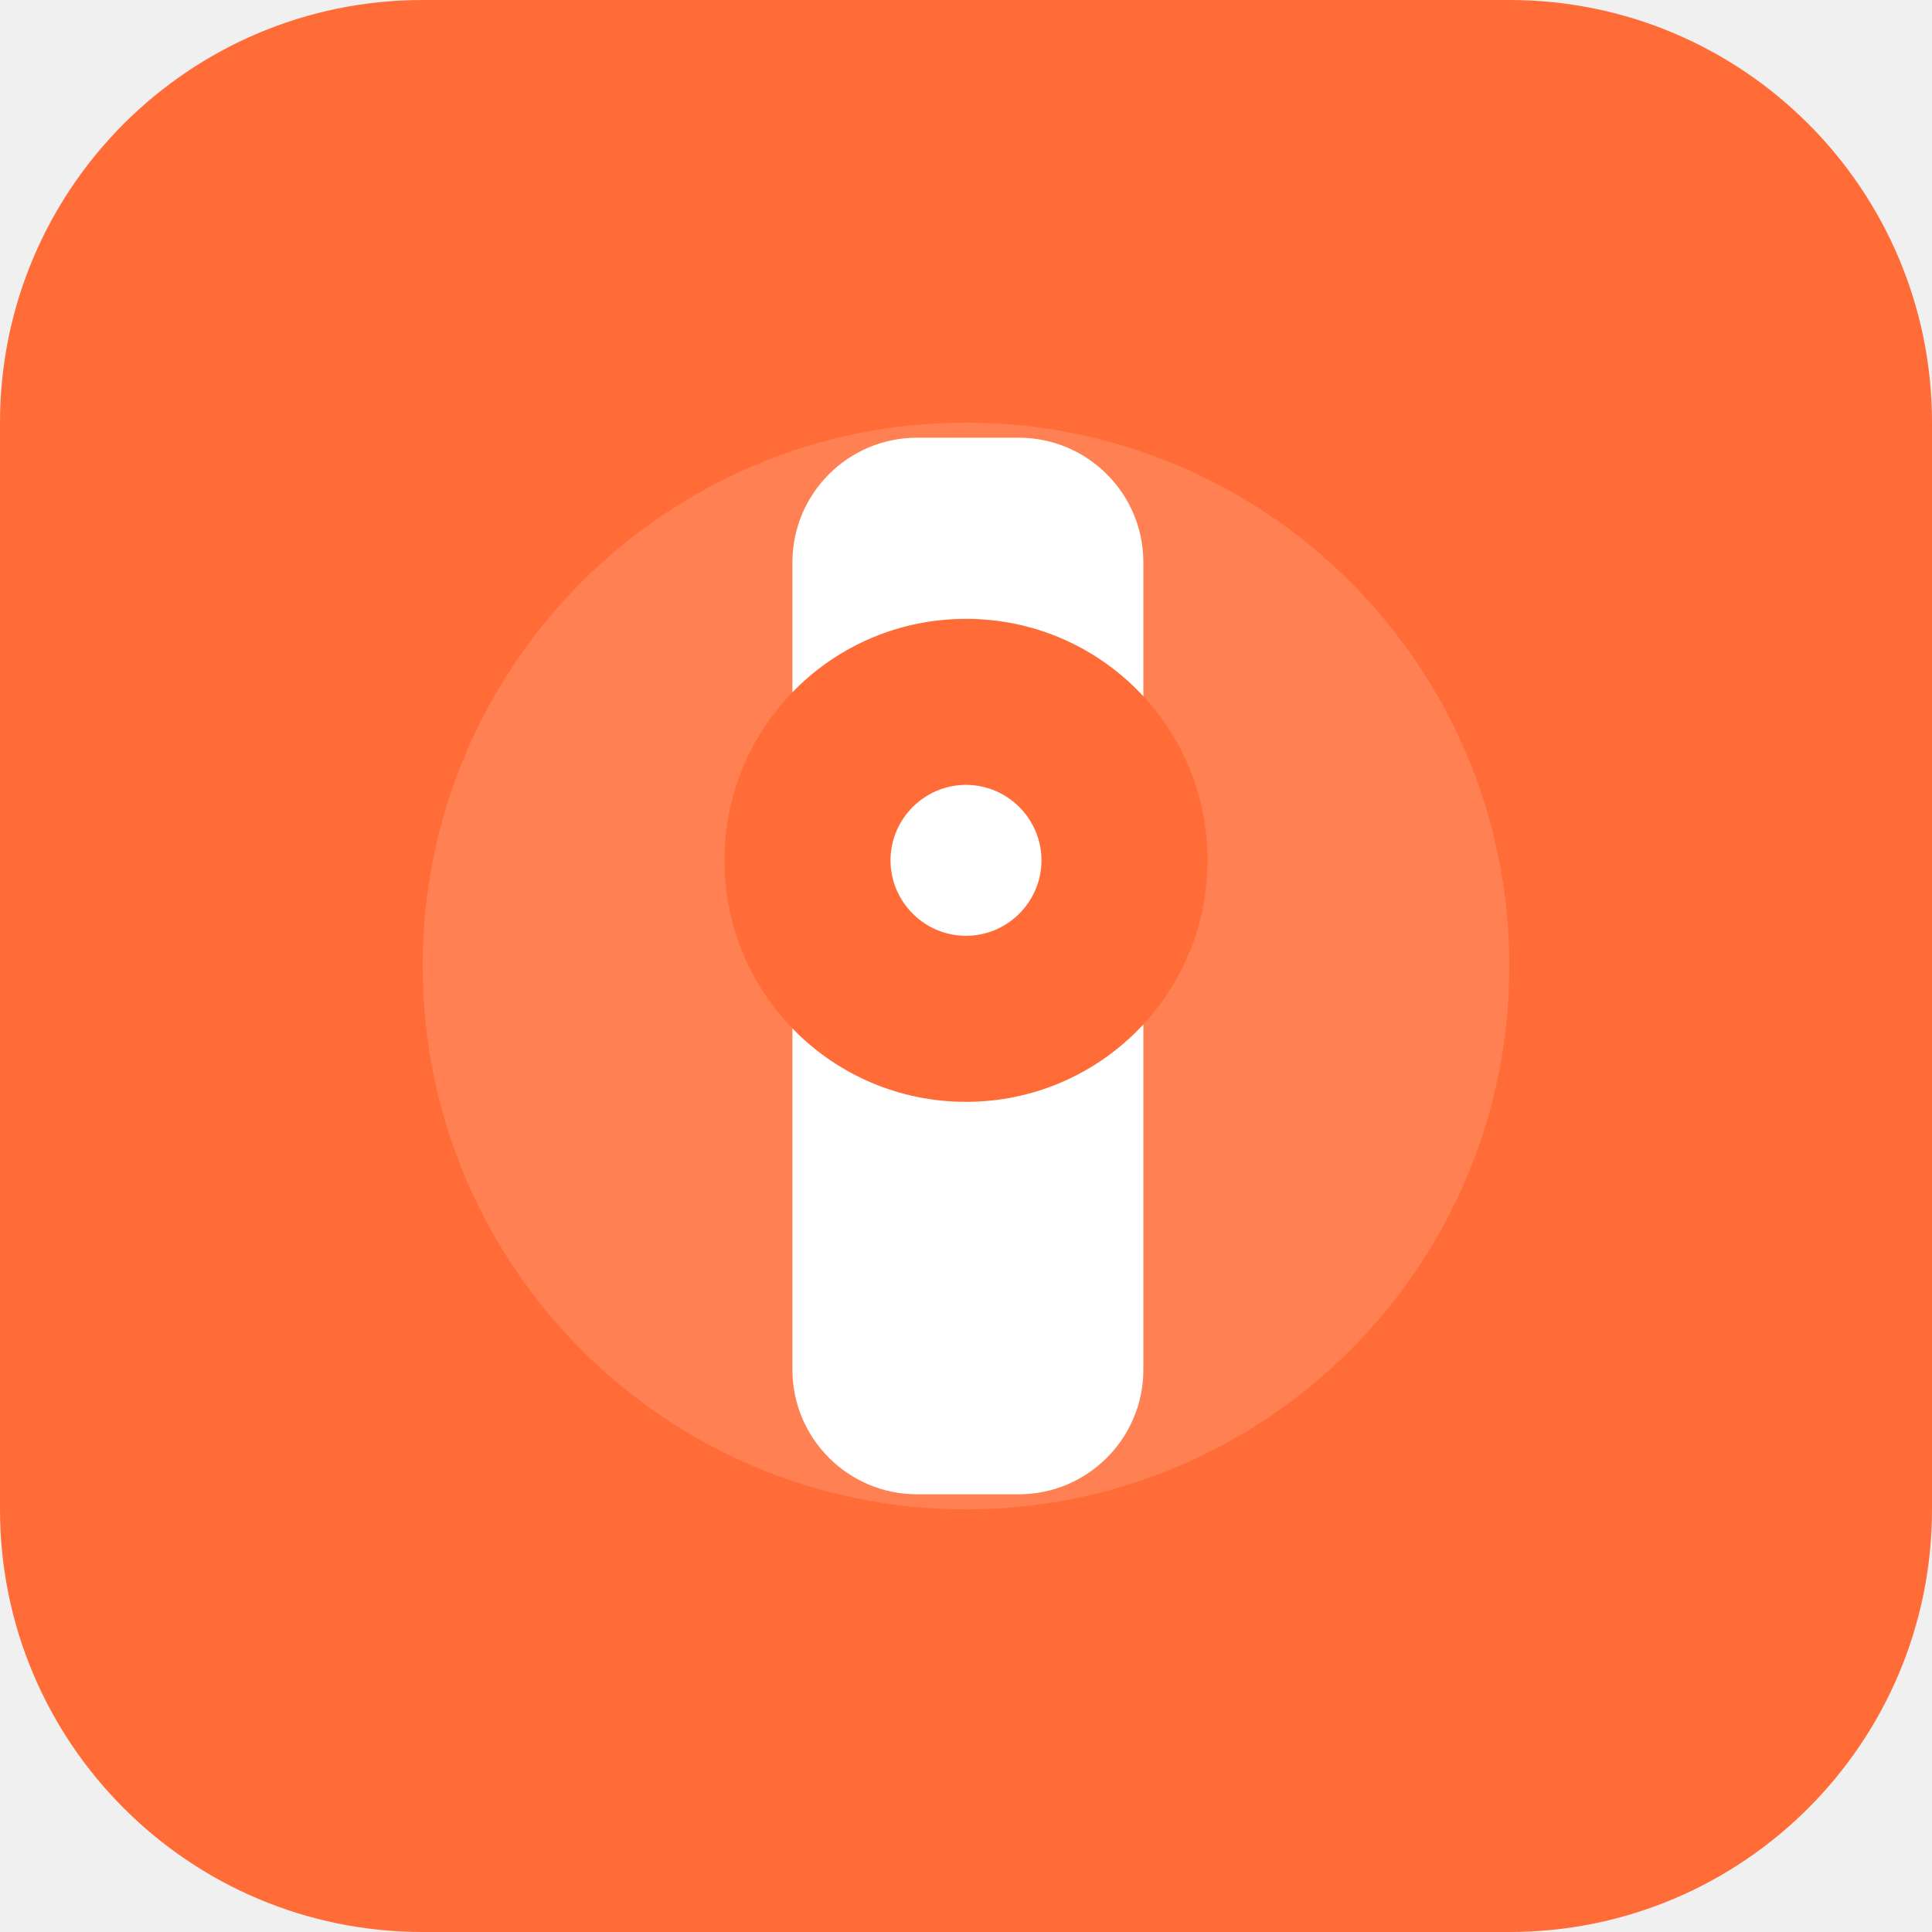
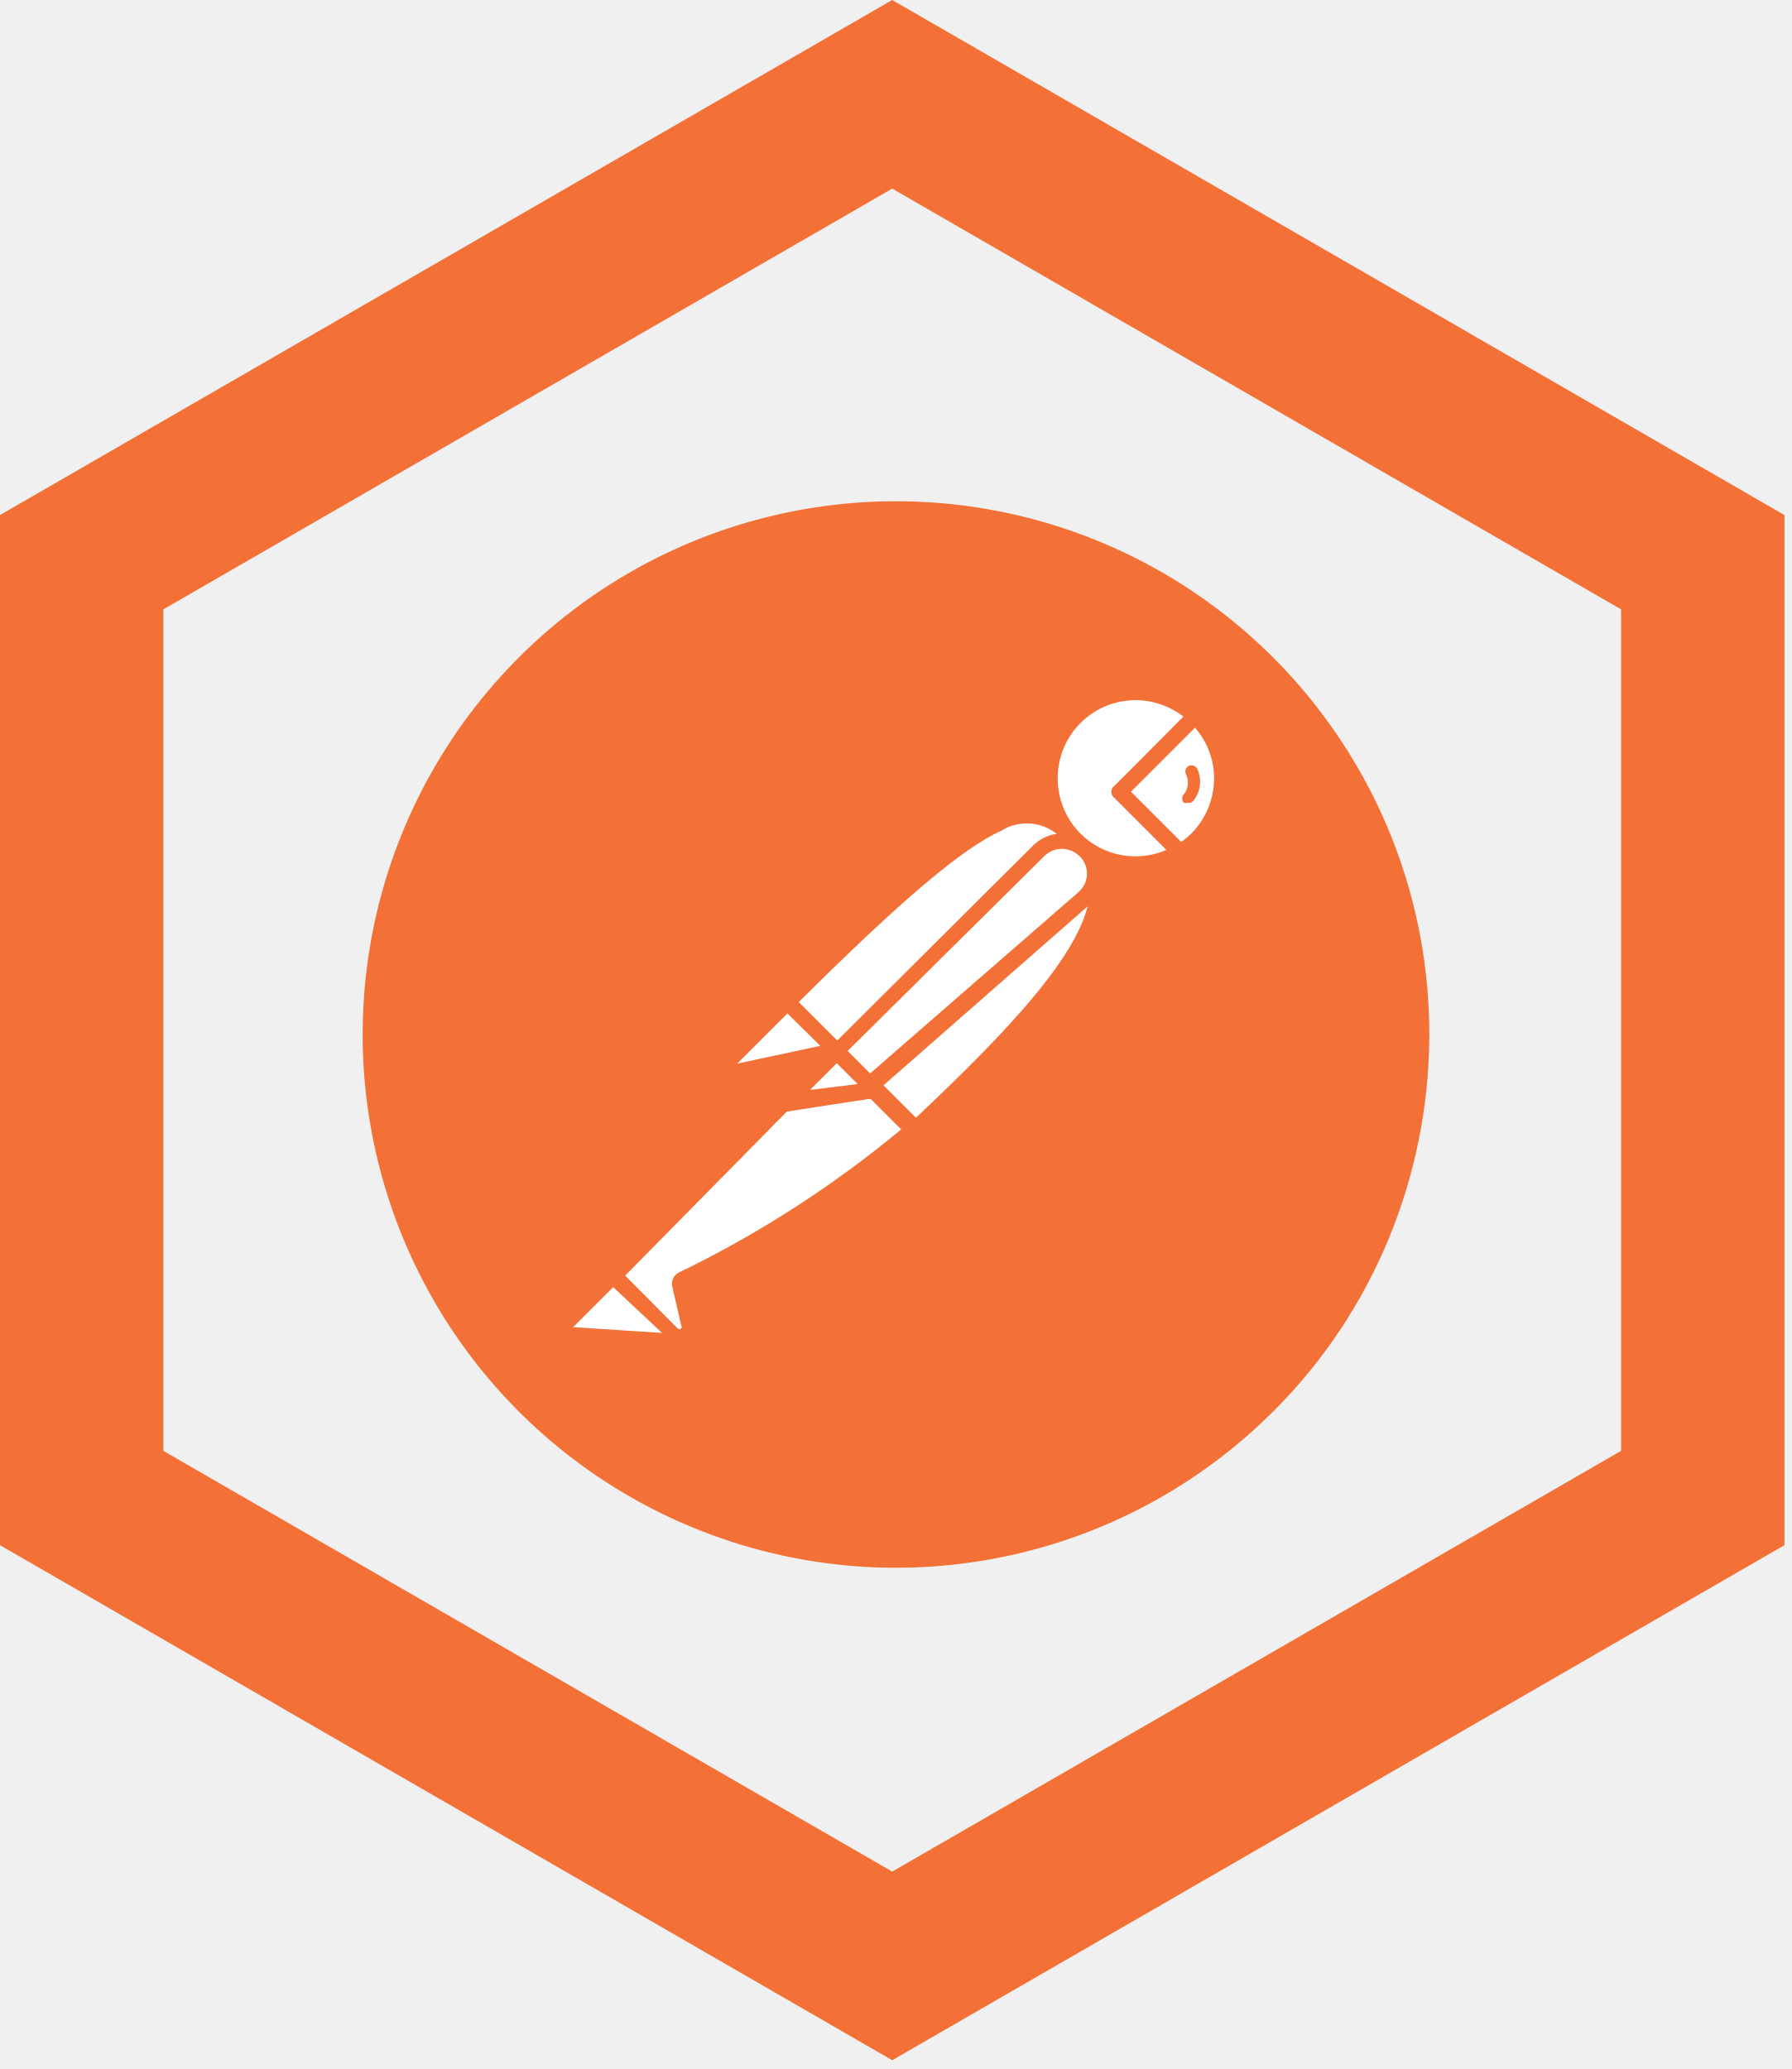
- <svg xmlns="http://www.w3.org/2000/svg" width="256" height="256" viewBox="0 0 256 256" fill="none">
-   <rect width="256" height="256" rx="56" fill="#FF6C37" />
-   <circle cx="128" cy="128" r="72" fill="white" opacity="0.14" />
-   <path d="M105 74.5C105 65.4 112.4 58 121.5 58H135C144.1 58 151.5 65.4 151.5 74.5V181.5C151.5 190.6 144.1 198 135 198H121.5C112.4 198 105 190.6 105 181.5V74.5Z" fill="white" />
-   <path d="M128 82C110.3 82 96 96.3 96 114C96 131.7 110.3 146 128 146C145.7 146 160 131.7 160 114C160 96.3 145.7 82 128 82Z" fill="#FF6C37" />
-   <path d="M118 114C118 108.5 122.5 104 128 104C133.5 104 138 108.5 138 114C138 119.5 133.5 124 128 124C122.5 124 118 119.5 118 114Z" fill="white" />
+ <svg xmlns="http://www.w3.org/2000/svg" width="168" height="194" viewBox="0 0 168 194" fill="none">
+   <path d="M167.296 48.294V144.883L83.648 193.177L0 144.883V48.294L83.648 0L167.296 48.294ZM15.315 57.137V136.04L83.648 175.491L151.98 136.04V57.137L83.648 17.685L15.315 57.137Z" fill="#F37036" />
+   <path d="M123.573 66.439C117.528 58.612 109.298 52.753 99.924 49.603C90.549 46.454 80.451 46.155 70.906 48.745C61.362 51.335 52.8 56.697 46.303 64.153C39.806 71.609 35.666 80.825 34.407 90.634C33.148 100.443 34.826 110.405 39.229 119.26C43.632 128.116 50.562 135.466 59.143 140.383C67.724 145.299 77.57 147.561 87.436 146.881C97.303 146.201 106.746 142.611 114.571 136.564C136.415 119.683 140.446 88.291 123.571 66.439H123.573Z" fill="#F37036" />
+   <path d="M100.863 78.858L79.781 100.108L73.823 93.983C94.573 73.233 96.656 75.108 100.865 78.858H100.863Z" fill="white" />
+   <path d="M79.781 100.689C79.594 100.685 79.416 100.61 79.281 100.481L73.281 94.481C73.146 94.341 73.07 94.155 73.07 93.96C73.07 93.766 73.146 93.579 73.281 93.439C93.739 72.982 96.531 73.939 101.364 78.314C101.445 78.379 101.509 78.462 101.553 78.556C101.596 78.65 101.617 78.753 101.614 78.856C101.645 79.06 101.567 79.267 101.406 79.399L80.323 100.483C80.175 100.618 79.981 100.693 79.781 100.691V100.689ZM74.864 93.981L79.781 98.898L99.781 78.899C99.09 78.033 98.105 77.453 97.013 77.268C95.922 77.084 94.8 77.308 93.864 77.899C90.239 79.524 84.406 84.481 74.864 93.981Z" fill="#F37036" />
+   <path d="M85.823 105.983L80.073 100.108L101.156 79.274C106.823 84.816 98.406 94.066 85.823 105.981V105.983Z" fill="white" />
+   <path d="M85.823 106.733C85.639 106.718 85.464 106.645 85.323 106.525L79.448 100.775C79.36 100.561 79.36 100.322 79.448 100.108C79.386 99.933 79.386 99.741 79.448 99.566L100.531 78.483C100.677 78.345 100.871 78.269 101.072 78.269C101.273 78.269 101.467 78.345 101.614 78.483C102.296 79.112 102.836 79.88 103.195 80.735C103.555 81.591 103.726 82.513 103.696 83.441C103.696 89.066 97.279 96.149 86.364 106.483C86.218 106.627 86.026 106.716 85.822 106.733H85.823ZM81.156 100.108L85.864 104.814C94.197 96.939 102.156 88.814 102.196 83.314C102.242 82.148 101.856 81.007 101.114 80.107L81.156 100.108Z" fill="#F37036" />
+   <path d="M73.989 94.108L78.156 98.275C78.183 98.299 78.204 98.327 78.218 98.36C78.233 98.392 78.241 98.427 78.241 98.463C78.241 98.498 78.233 98.533 78.218 98.566C78.204 98.598 78.183 98.627 78.156 98.65L69.364 100.525C69.186 100.563 69.001 100.543 68.837 100.466C68.672 100.389 68.537 100.261 68.452 100.101C68.367 99.94 68.337 99.756 68.366 99.577C68.395 99.398 68.482 99.233 68.614 99.108L73.739 94.025C73.739 94.025 73.906 94.025 73.989 94.108Z" fill="white" />
+   <path d="M69.156 101.358C68.878 101.354 68.606 101.28 68.365 101.141C68.124 101.002 67.923 100.804 67.781 100.566C67.621 100.264 67.563 99.918 67.615 99.58C67.668 99.242 67.829 98.93 68.073 98.691L73.156 93.566C73.339 93.402 73.576 93.311 73.822 93.311C74.068 93.311 74.305 93.402 74.489 93.566L78.656 97.733C78.903 97.967 79 98.322 78.906 98.65C78.812 98.978 78.537 99.239 78.198 99.317L69.406 101.192L69.156 101.358ZM73.823 95.025L69.115 99.733L76.907 98.066L73.823 95.025Z" fill="#F37036" />
+   <path d="M112.073 67.149C109.057 64.24 104.32 64.118 101.157 66.863C97.995 69.608 97.454 74.321 99.917 77.711C102.379 81.102 107.021 82.052 110.615 79.899L104.948 74.232L112.073 67.149Z" fill="white" />
+   <path d="M106.448 81.814C104.715 81.792 103.028 81.261 101.595 80.286C100.163 79.311 99.049 77.936 98.392 76.333C97.735 74.731 97.563 72.972 97.897 71.272C98.23 69.573 99.054 68.009 100.267 66.774C101.935 65.136 104.179 64.219 106.517 64.219C108.854 64.219 111.099 65.136 112.767 66.774C112.926 66.908 113.017 67.107 113.017 67.316C113.016 67.419 112.994 67.521 112.951 67.614C112.908 67.708 112.845 67.791 112.767 67.858L106.017 74.233L111.142 79.275C111.225 79.355 111.287 79.453 111.323 79.562C111.36 79.671 111.369 79.787 111.35 79.9C111.337 80.01 111.301 80.115 111.243 80.208C111.186 80.302 111.109 80.382 111.017 80.442C109.64 81.303 108.057 81.778 106.434 81.817L106.448 81.814ZM106.448 65.647C103.479 65.663 100.823 67.449 99.709 70.178C98.595 72.908 99.201 76.05 101.282 78.147C102.318 79.188 103.643 79.893 105.085 80.168C106.528 80.443 108.019 80.276 109.365 79.689L104.448 74.772C104.37 74.71 104.307 74.63 104.263 74.54C104.22 74.45 104.197 74.351 104.197 74.251C104.197 74.151 104.22 74.052 104.263 73.962C104.307 73.872 104.37 73.793 104.448 73.73L110.948 67.188C109.656 66.198 108.076 65.656 106.448 65.646V65.647Z" fill="#F37036" />
+   <path d="M112.198 67.274L105.073 74.356L110.74 80.024C111.31 79.696 111.841 79.305 112.323 78.856C113.808 77.287 114.625 75.201 114.602 73.04C114.579 70.879 113.717 68.811 112.198 67.274Z" fill="white" />
+   <path d="M110.613 80.649C110.52 80.654 110.426 80.638 110.34 80.602C110.253 80.566 110.176 80.511 110.113 80.441L104.446 74.774C104.368 74.711 104.305 74.632 104.262 74.542C104.218 74.452 104.196 74.353 104.196 74.253C104.196 74.153 104.218 74.054 104.262 73.964C104.305 73.874 104.368 73.794 104.446 73.732L111.529 66.774C111.597 66.671 111.69 66.586 111.799 66.528C111.908 66.469 112.03 66.439 112.154 66.439C112.278 66.439 112.4 66.469 112.509 66.528C112.618 66.586 112.711 66.671 112.779 66.774C113.611 67.589 114.271 68.561 114.722 69.634C115.173 70.707 115.405 71.86 115.405 73.024C115.405 74.188 115.173 75.34 114.722 76.413C114.271 77.487 113.611 78.459 112.779 79.274C112.289 79.794 111.727 80.243 111.112 80.607C110.957 80.685 110.778 80.7 110.612 80.649H110.613ZM106.031 74.233L110.738 78.941C111.062 78.714 111.369 78.463 111.656 78.191C113.04 76.811 113.819 74.938 113.823 72.983C113.826 71.234 113.188 69.544 112.031 68.233L106.031 74.233Z" fill="#F37036" />
+   <path d="M101.739 79.733C101.174 79.203 100.429 78.908 99.655 78.908C98.881 78.908 98.136 79.203 97.571 79.733L78.698 98.564L81.823 101.731L101.781 84.232C102.085 83.94 102.327 83.589 102.49 83.2C102.654 82.812 102.736 82.394 102.732 81.972C102.728 81.551 102.638 81.135 102.467 80.749C102.296 80.364 102.048 80.017 101.739 79.732V79.733Z" fill="white" />
+   <path d="M81.656 102.483C81.469 102.478 81.291 102.404 81.156 102.275L77.989 99.108C77.854 98.968 77.778 98.781 77.778 98.587C77.778 98.392 77.854 98.206 77.989 98.066L96.864 79.274C97.407 78.731 98.102 78.364 98.856 78.22C99.611 78.076 100.392 78.163 101.097 78.468C101.802 78.773 102.399 79.284 102.811 79.932C103.222 80.581 103.43 81.339 103.406 82.107C103.384 82.628 103.259 83.14 103.037 83.612C102.815 84.084 102.501 84.507 102.114 84.856L82.156 102.356C82.011 102.459 81.832 102.504 81.656 102.481V102.483ZM79.448 98.564L81.531 100.689L101.114 83.647C101.598 83.225 101.887 82.622 101.906 81.98C101.925 81.338 101.671 80.71 101.198 80.272C100.761 79.837 100.169 79.592 99.552 79.592C98.935 79.592 98.343 79.837 97.906 80.272L79.448 98.564Z" fill="#F37036" />
+   <path d="M64.073 120.023C64.02 120.096 63.991 120.184 63.991 120.273C63.991 120.363 64.02 120.451 64.073 120.523L64.906 124.148C64.939 124.362 64.908 124.58 64.815 124.775C64.723 124.97 64.574 125.133 64.387 125.242C64.202 125.351 63.986 125.398 63.773 125.376C63.559 125.354 63.357 125.265 63.197 125.122L57.489 119.622L75.281 101.689H81.448L85.615 105.856C79.115 111.54 71.867 116.306 64.073 120.023Z" fill="white" />
+   <path d="M63.698 126.148C63.226 126.139 62.761 125.945 62.448 125.606L56.99 120.148C56.912 120.086 56.849 120.007 56.806 119.916C56.763 119.826 56.74 119.727 56.74 119.627C56.74 119.527 56.763 119.428 56.806 119.338C56.849 119.248 56.912 119.169 56.99 119.106L74.906 101.149C75.006 101.042 75.137 100.969 75.281 100.941H81.489C81.65 100.884 81.827 100.884 81.989 100.941L86.156 105.108C86.235 105.181 86.295 105.272 86.332 105.374C86.368 105.475 86.379 105.584 86.364 105.691C86.367 105.794 86.346 105.897 86.302 105.991C86.259 106.085 86.194 106.168 86.114 106.233L85.781 106.525C79.254 111.966 72.074 116.571 64.406 120.233L65.198 123.608C65.26 123.868 65.262 124.139 65.205 124.4C65.148 124.662 65.034 124.907 64.87 125.119C64.707 125.33 64.498 125.502 64.259 125.623C64.02 125.744 63.758 125.809 63.49 125.816L63.698 126.148ZM58.615 119.606L63.531 124.564C63.577 124.605 63.636 124.627 63.697 124.627C63.759 124.627 63.818 124.605 63.864 124.564C63.895 124.521 63.911 124.47 63.911 124.418C63.911 124.365 63.895 124.314 63.864 124.272L63.031 120.647C62.965 120.387 62.992 120.112 63.106 119.869C63.22 119.626 63.414 119.43 63.656 119.314C71.118 115.701 78.113 111.196 84.489 105.897L81.072 102.48H75.489L58.615 119.606Z" fill="#F37036" />
+   <path d="M53.198 123.898L57.365 119.731L63.783 126.148L53.575 125.44C53.4 125.427 53.233 125.358 53.099 125.244C52.965 125.13 52.871 124.977 52.83 124.806C52.788 124.635 52.801 124.456 52.868 124.293C52.934 124.13 53.051 123.993 53.2 123.9L53.198 123.898Z" fill="white" />
+   <path d="M63.906 126.773L53.739 126.066C53.136 126.009 52.617 125.597 52.405 125.045C52.192 124.494 52.322 123.839 52.739 123.398L56.906 119.231C57.046 119.096 57.233 119.021 57.427 119.021C57.622 119.021 57.809 119.096 57.948 119.231L64.323 125.606C64.412 125.727 64.459 125.873 64.459 126.023C64.459 126.172 64.412 126.318 64.323 126.439C64.227 126.595 64.079 126.712 63.906 126.772V126.773ZM53.739 124.441L62.072 124.983L57.489 120.691L53.739 124.441Z" fill="#F37036" />
+   <path d="M82.031 102.192L73.614 103.484L78.489 98.652L82.031 102.192Z" fill="white" />
+   <path d="M73.614 104.274C73.474 104.277 73.336 104.24 73.217 104.165C73.099 104.091 73.005 103.984 72.947 103.856C72.858 103.736 72.81 103.59 72.81 103.44C72.81 103.29 72.858 103.144 72.947 103.024L77.779 98.148C77.926 98.011 78.12 97.934 78.321 97.934C78.522 97.934 78.716 98.011 78.862 98.148L82.406 101.689C82.477 101.801 82.514 101.931 82.514 102.064C82.514 102.197 82.477 102.327 82.406 102.439C82.371 102.576 82.298 102.7 82.194 102.796C82.091 102.892 81.962 102.957 81.823 102.981L73.49 104.274H73.614ZM78.489 99.731L75.781 102.439L80.448 101.731L78.489 99.731Z" fill="#F37036" />
+   <path d="M82.031 102.189L76.156 102.939C75.999 102.975 75.834 102.959 75.687 102.894C75.539 102.829 75.417 102.718 75.337 102.577C75.258 102.437 75.226 102.275 75.246 102.115C75.266 101.955 75.337 101.806 75.448 101.689L78.49 98.647L82.031 102.189Z" fill="white" />
+   <path d="M75.989 103.733C75.716 103.73 75.45 103.656 75.216 103.517C74.981 103.377 74.788 103.179 74.656 102.941C74.497 102.656 74.435 102.326 74.48 102.003C74.525 101.679 74.675 101.379 74.906 101.149L77.948 98.106C78.095 97.969 78.288 97.892 78.49 97.892C78.691 97.892 78.884 97.969 79.031 98.106L82.573 101.649C82.678 101.748 82.753 101.877 82.787 102.018C82.82 102.159 82.813 102.307 82.764 102.443C82.716 102.58 82.629 102.7 82.513 102.788C82.398 102.877 82.26 102.93 82.115 102.941L76.283 103.691L75.989 103.733ZM75.989 102.191L80.406 101.649L78.448 99.691L75.948 102.191H75.989ZM112.238 72.066C112.16 71.934 112.036 71.836 111.89 71.79C111.744 71.744 111.586 71.753 111.446 71.816C111.377 71.851 111.316 71.899 111.266 71.958C111.216 72.017 111.179 72.086 111.156 72.16C111.109 72.309 111.124 72.47 111.196 72.608C111.488 73.222 111.407 73.949 110.988 74.483C110.936 74.535 110.896 74.596 110.869 74.664C110.842 74.732 110.829 74.805 110.832 74.879C110.834 75.025 110.889 75.166 110.988 75.274C111.095 75.316 111.214 75.316 111.321 75.274C111.418 75.298 111.52 75.296 111.616 75.266C111.711 75.237 111.797 75.181 111.863 75.107C112.207 74.686 112.424 74.178 112.49 73.64C112.557 73.101 112.469 72.555 112.238 72.064V72.066Z" fill="#F37036" />
</svg>
